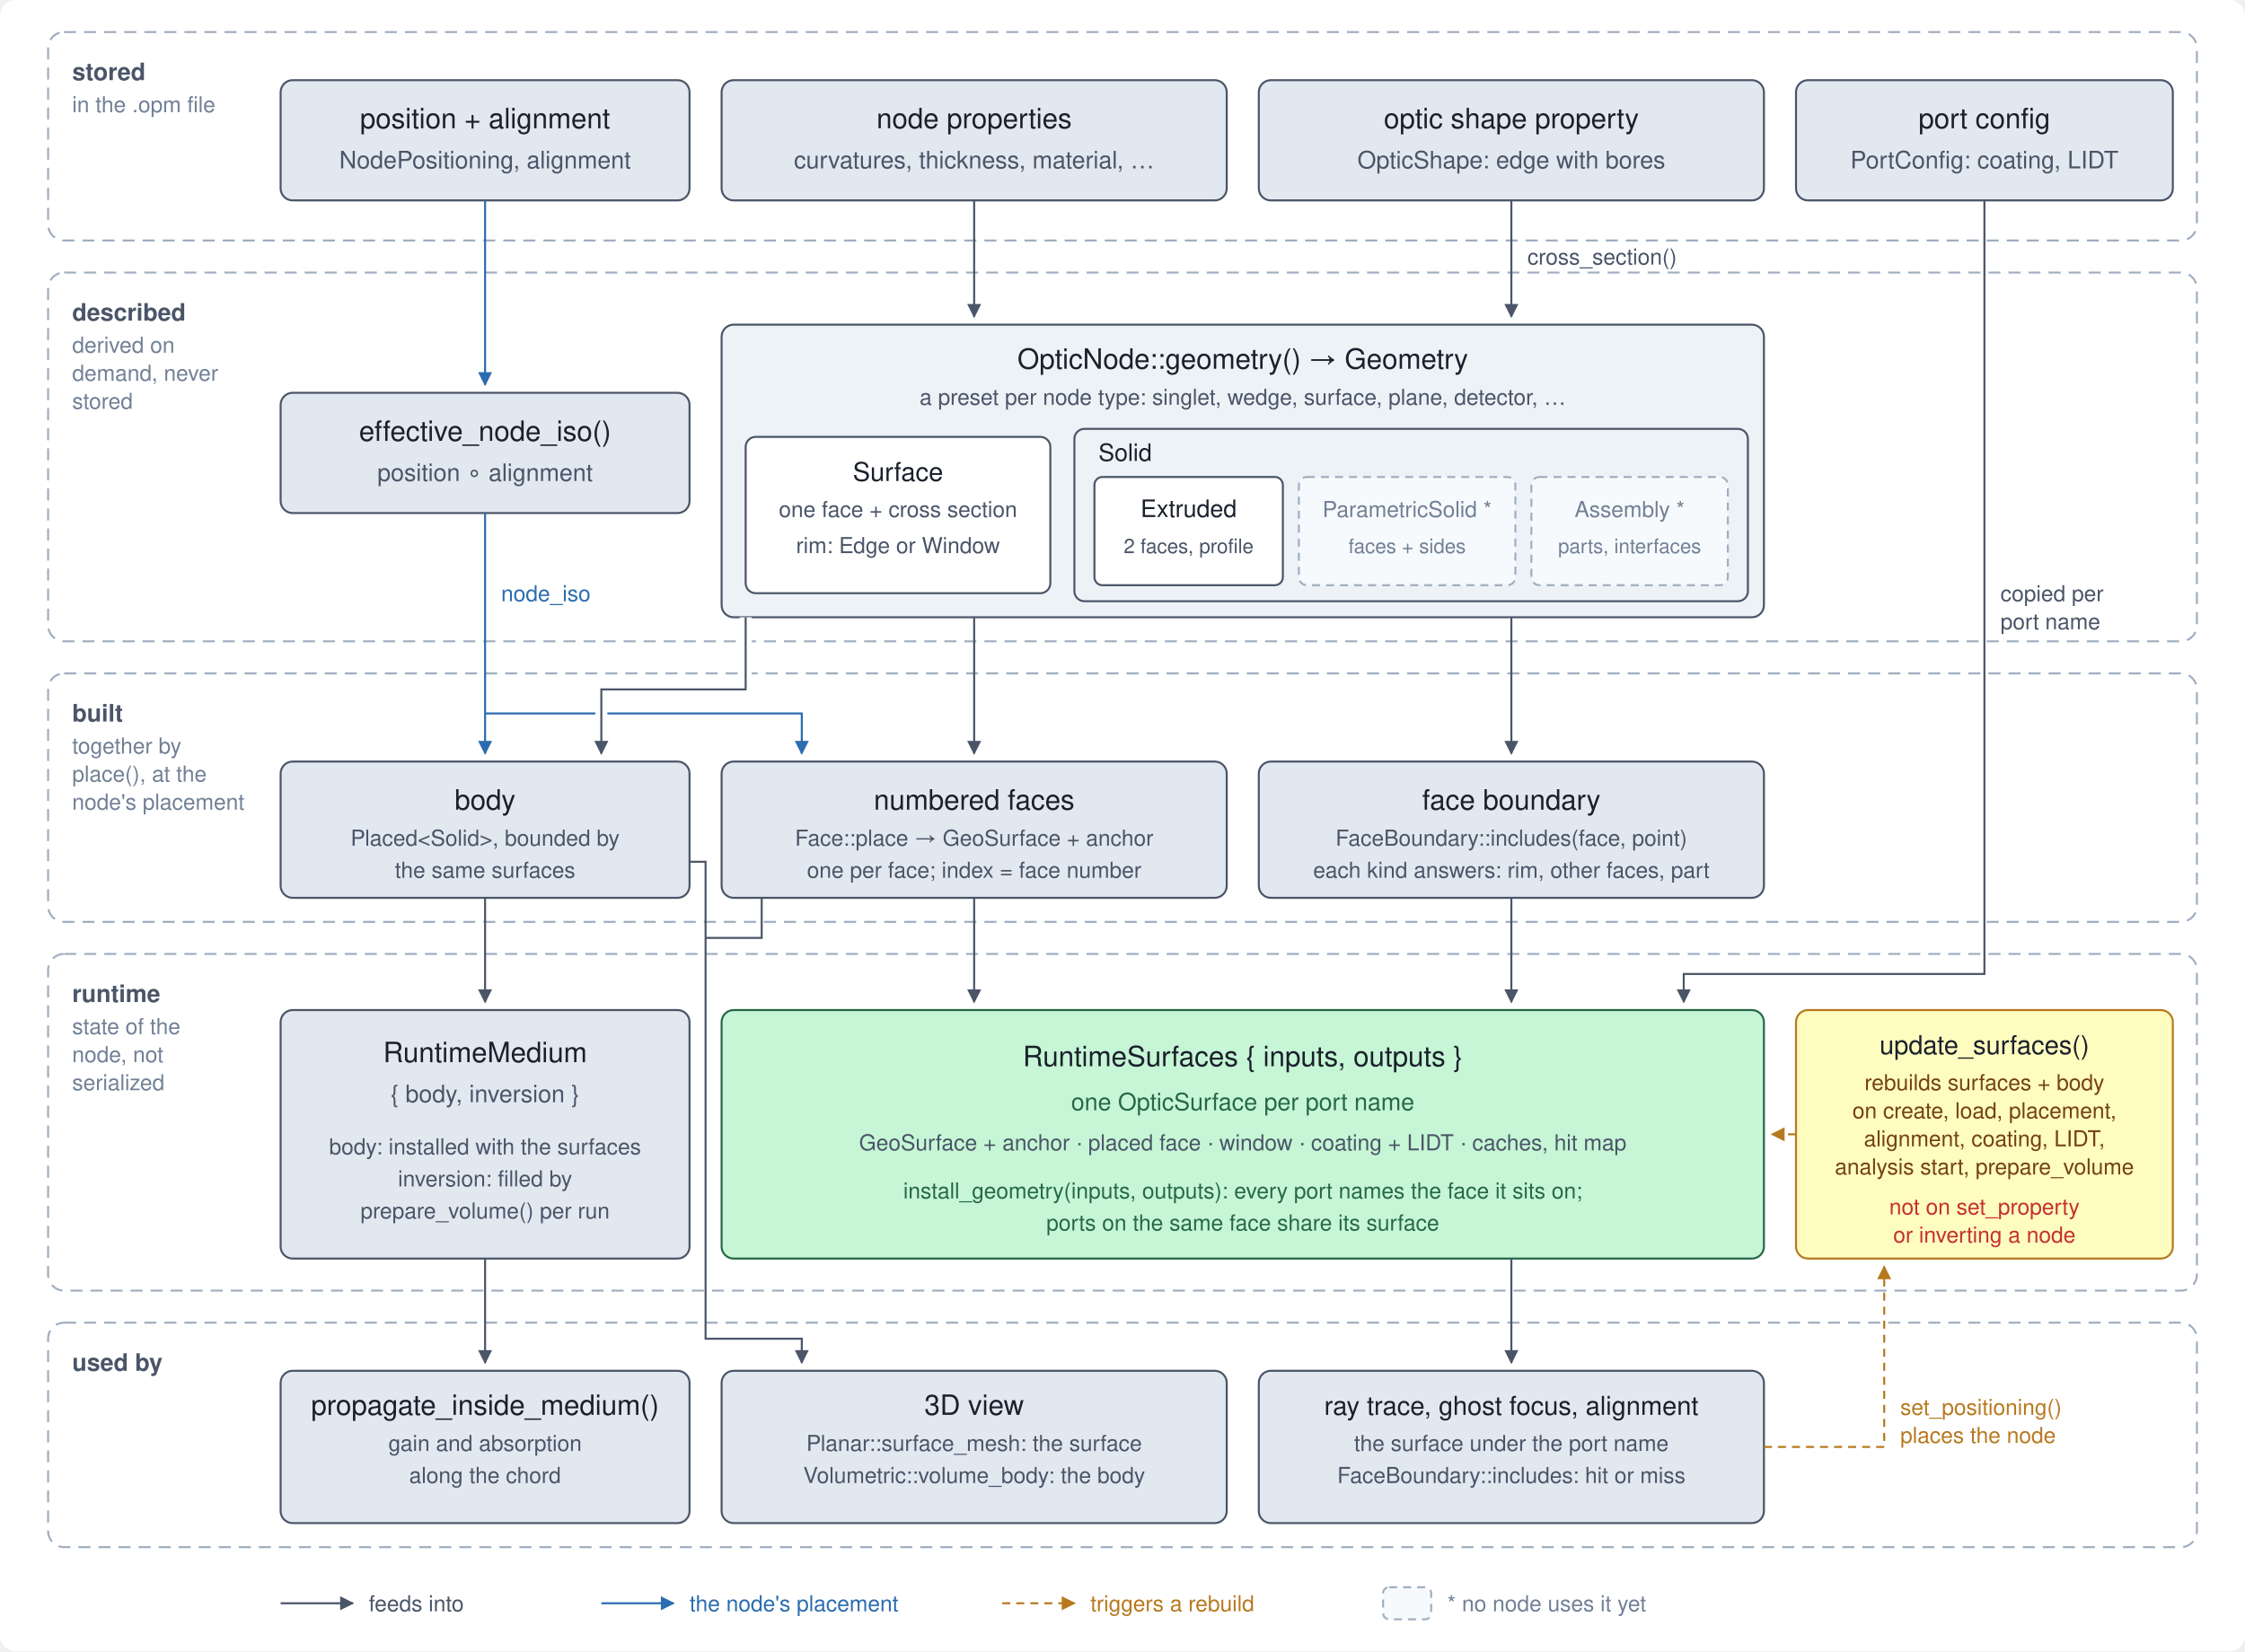
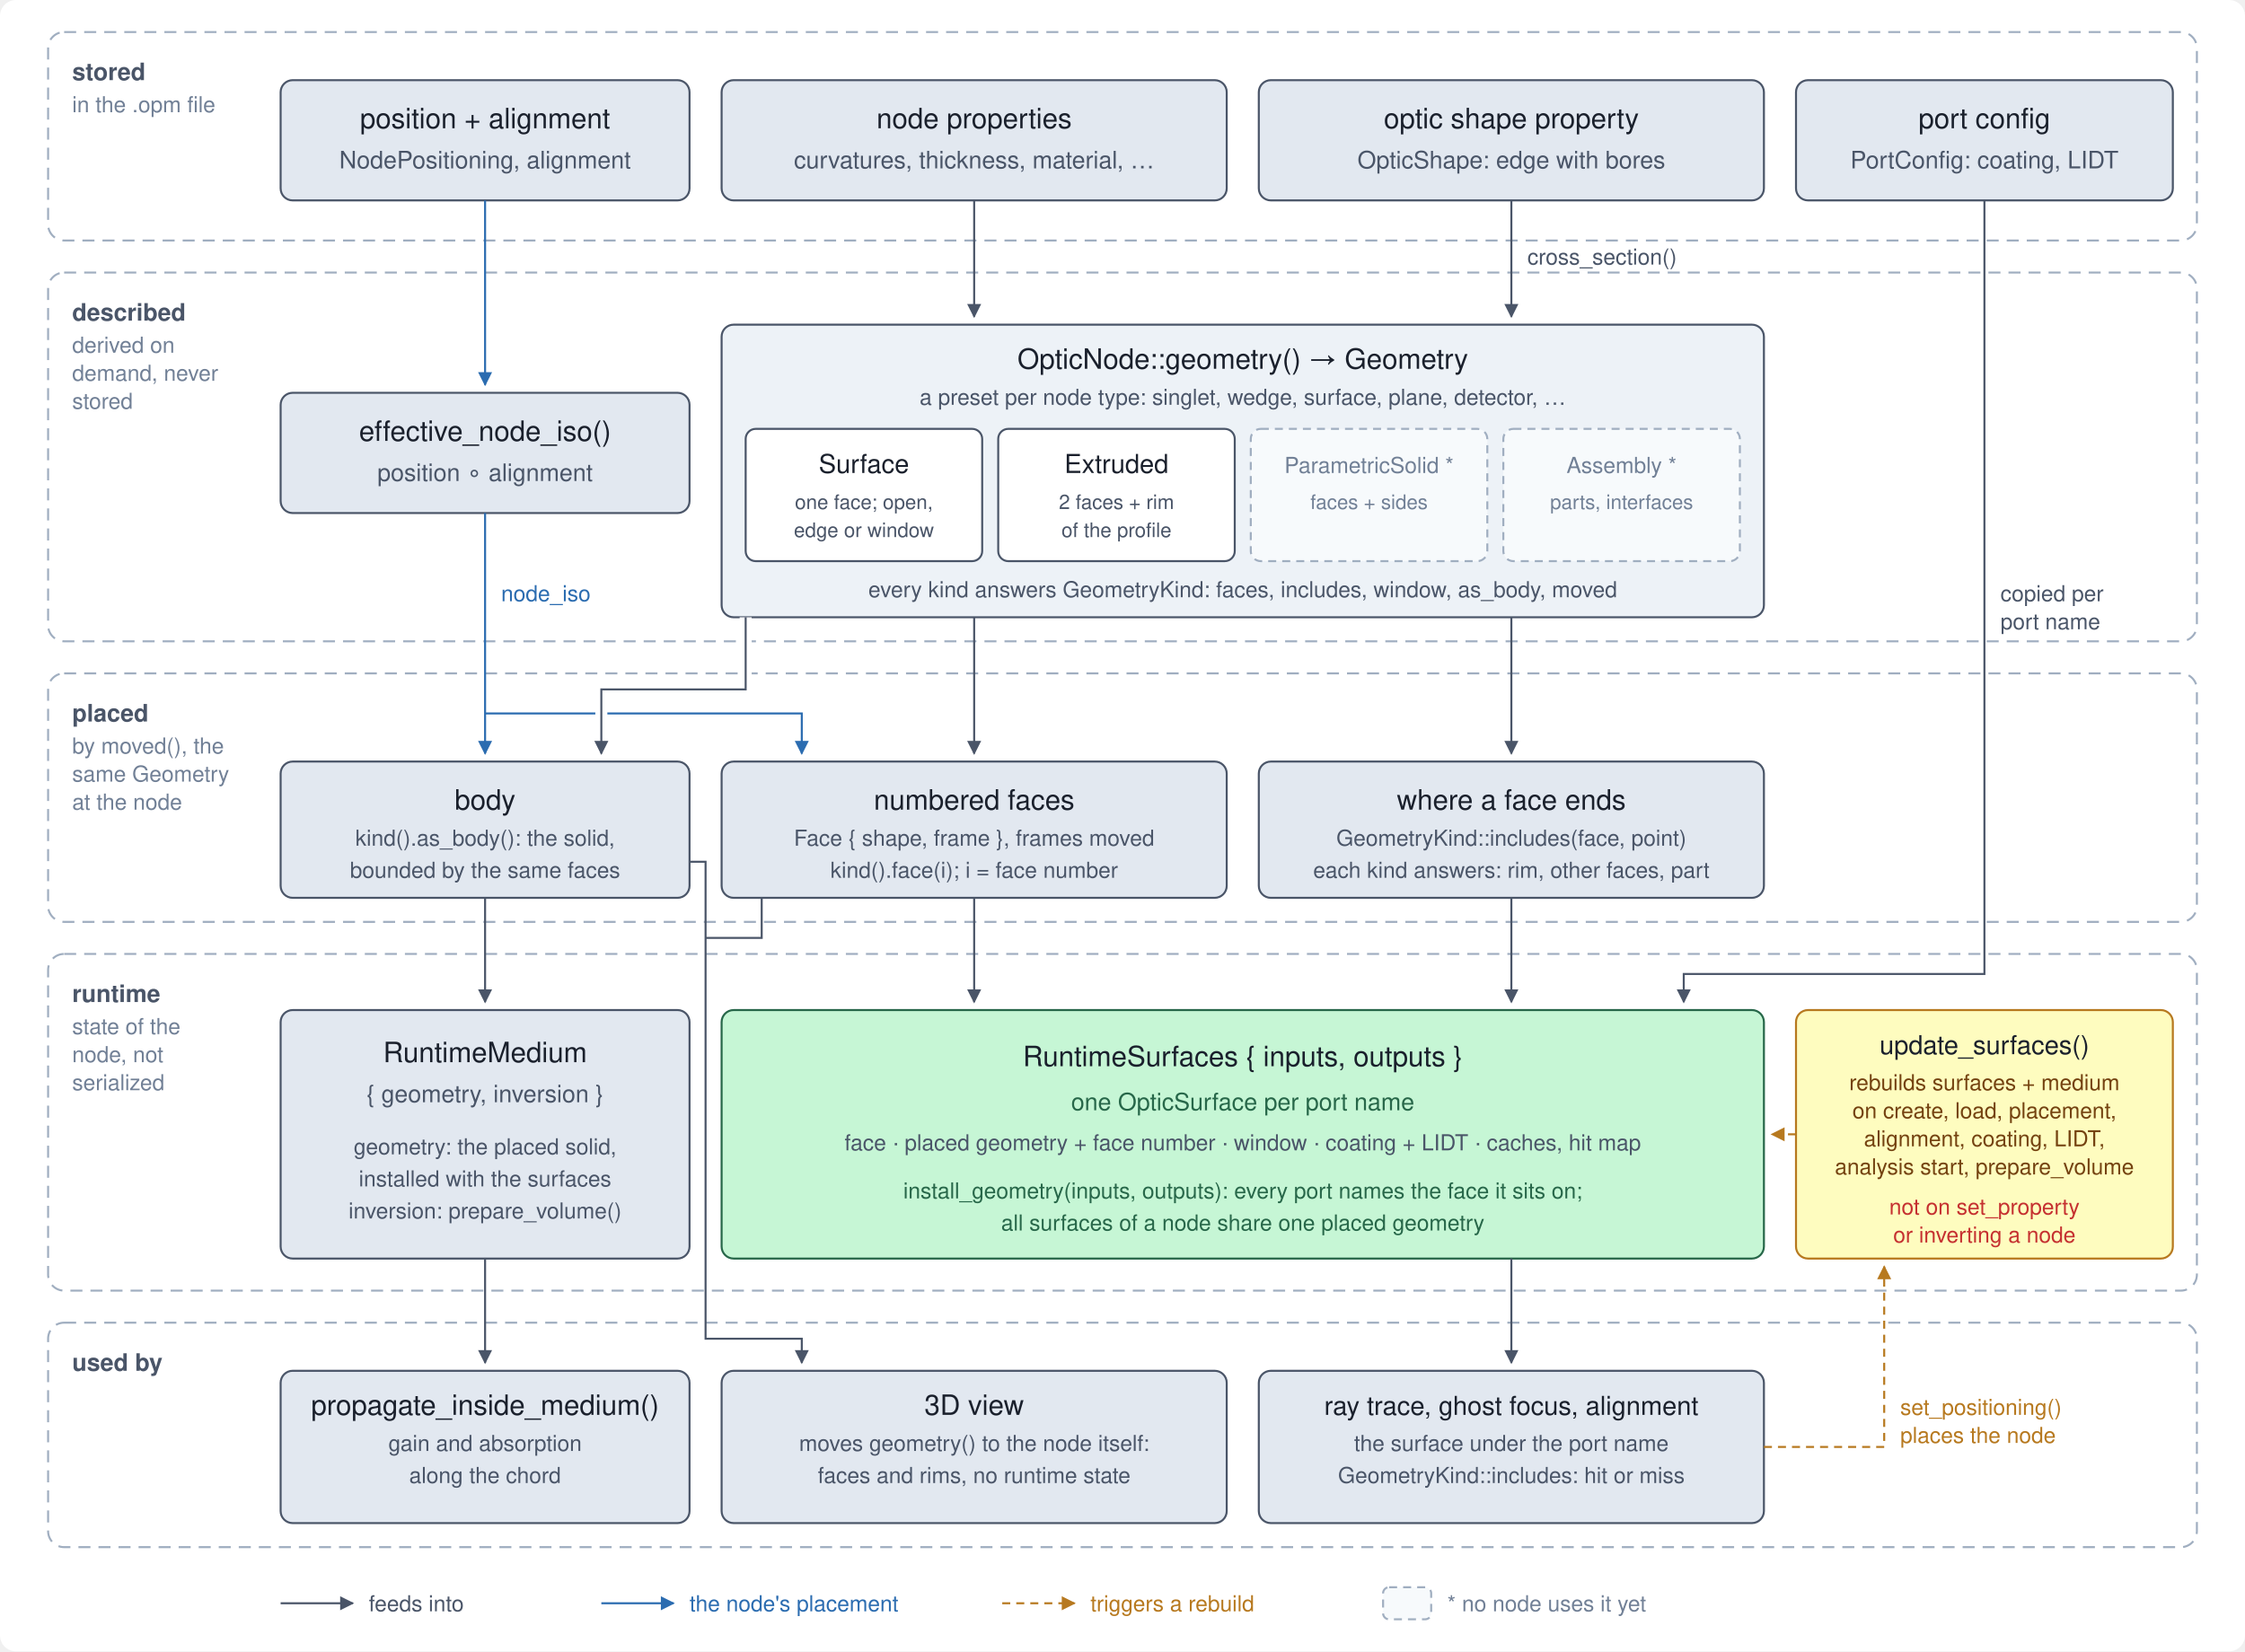
<svg xmlns="http://www.w3.org/2000/svg" width="1120" height="824" viewBox="0 0 1120 824" font-family="Helvetica, Arial, sans-serif">
  <defs>
    <marker id="arrow" viewBox="0 0 10 10" refX="9" refY="5" markerWidth="7" markerHeight="7" orient="auto">
      <path d="M 0 0 L 10 5 L 0 10 z" fill="#4a5568" />
    </marker>
    <marker id="arrow-placement" viewBox="0 0 10 10" refX="9" refY="5" markerWidth="7" markerHeight="7" orient="auto">
      <path d="M 0 0 L 10 5 L 0 10 z" fill="#2b6cb0" />
    </marker>
    <marker id="arrow-rebuild" viewBox="0 0 10 10" refX="9" refY="5" markerWidth="7" markerHeight="7" orient="auto">
      <path d="M 0 0 L 10 5 L 0 10 z" fill="#b7791f" />
    </marker>
  </defs>
  <rect x="0" y="0" width="1120" height="824" rx="8" fill="#ffffff" />
  <rect x="24" y="16" width="1072" height="104" rx="8" fill="none" stroke="#a0aec0" stroke-dasharray="6 4" />
  <text x="36" y="40" font-size="12" font-weight="bold" fill="#4a5568">stored</text>
  <text x="36" y="56" font-size="11" fill="#718096">in the .opm file</text>
  <rect x="140" y="40" width="204" height="60" rx="6" fill="#e2e8f0" stroke="#4a5568" />
  <text x="242" y="64" font-size="14" text-anchor="middle" fill="#1a202c">position + alignment</text>
  <text x="242" y="84" font-size="12" text-anchor="middle" fill="#4a5568">NodePositioning, alignment</text>
  <rect x="360" y="40" width="252" height="60" rx="6" fill="#e2e8f0" stroke="#4a5568" />
  <text x="486" y="64" font-size="14" text-anchor="middle" fill="#1a202c">node properties</text>
  <text x="486" y="84" font-size="12" text-anchor="middle" fill="#4a5568">curvatures, thickness, material, …</text>
  <rect x="628" y="40" width="252" height="60" rx="6" fill="#e2e8f0" stroke="#4a5568" />
  <text x="754" y="64" font-size="14" text-anchor="middle" fill="#1a202c">optic shape property</text>
  <text x="754" y="84" font-size="12" text-anchor="middle" fill="#4a5568">OpticShape: edge with bores</text>
  <rect x="896" y="40" width="188" height="60" rx="6" fill="#e2e8f0" stroke="#4a5568" />
  <text x="990" y="64" font-size="14" text-anchor="middle" fill="#1a202c">port config</text>
  <text x="990" y="84" font-size="12" text-anchor="middle" fill="#4a5568">PortConfig: coating, LIDT</text>
  <rect x="24" y="136" width="1072" height="184" rx="8" fill="none" stroke="#a0aec0" stroke-dasharray="6 4" />
  <text x="36" y="160" font-size="12" font-weight="bold" fill="#4a5568">described</text>
  <text x="36" y="176" font-size="11" fill="#718096">derived on</text>
  <text x="36" y="190" font-size="11" fill="#718096">demand, never</text>
  <text x="36" y="204" font-size="11" fill="#718096">stored</text>
  <rect x="140" y="196" width="204" height="60" rx="6" fill="#e2e8f0" stroke="#4a5568" />
  <text x="242" y="220" font-size="14" text-anchor="middle" fill="#1a202c">effective_node_iso()</text>
  <text x="242" y="240" font-size="12" text-anchor="middle" fill="#4a5568">position ∘ alignment</text>
  <rect x="360" y="162" width="520" height="146" rx="6" fill="#edf2f7" stroke="#4a5568" />
  <text x="620" y="184" font-size="14" text-anchor="middle" fill="#1a202c">OpticNode::geometry() → Geometry</text>
  <text x="620" y="202" font-size="11" text-anchor="middle" fill="#4a5568">a preset per node type: singlet, wedge, surface, plane, detector, …</text>
-   <rect x="372" y="218" width="152" height="78" rx="5" fill="#ffffff" stroke="#4a5568" />
-   <text x="448" y="240" font-size="13" text-anchor="middle" fill="#1a202c">Surface</text>
-   <text x="448" y="258" font-size="11" text-anchor="middle" fill="#4a5568">one face + cross section</text>
-   <text x="448" y="276" font-size="11" text-anchor="middle" fill="#4a5568">rim: Edge or Window</text>
-   <rect x="536" y="214" width="336" height="86" rx="5" fill="none" stroke="#4a5568" />
-   <text x="548" y="230" font-size="12" fill="#1a202c">Solid</text>
-   <rect x="546" y="238" width="94" height="54" rx="4" fill="#ffffff" stroke="#4a5568" />
-   <text x="593" y="258" font-size="12" text-anchor="middle" fill="#1a202c">Extruded</text>
-   <text x="593" y="276" font-size="10" text-anchor="middle" fill="#4a5568">2 faces, profile</text>
-   <rect x="648" y="238" width="108" height="54" rx="4" fill="#f7fafc" stroke="#a0aec0" stroke-dasharray="4 3" />
-   <text x="702" y="258" font-size="11" text-anchor="middle" fill="#718096">ParametricSolid *</text>
-   <text x="702" y="276" font-size="10" text-anchor="middle" fill="#718096">faces + sides</text>
-   <rect x="764" y="238" width="98" height="54" rx="4" fill="#f7fafc" stroke="#a0aec0" stroke-dasharray="4 3" />
-   <text x="813" y="258" font-size="11" text-anchor="middle" fill="#718096">Assembly *</text>
-   <text x="813" y="276" font-size="10" text-anchor="middle" fill="#718096">parts, interfaces</text>
+   <rect x="372" y="214" width="118" height="66" rx="5" fill="#ffffff" stroke="#4a5568" />
+   <text x="431" y="236" font-size="13" text-anchor="middle" fill="#1a202c">Surface</text>
+   <text x="431" y="254" font-size="10" text-anchor="middle" fill="#4a5568">one face; open,</text>
+   <text x="431" y="268" font-size="10" text-anchor="middle" fill="#4a5568">edge or window</text>
+   <rect x="498" y="214" width="118" height="66" rx="5" fill="#ffffff" stroke="#4a5568" />
+   <text x="557" y="236" font-size="13" text-anchor="middle" fill="#1a202c">Extruded</text>
+   <text x="557" y="254" font-size="10" text-anchor="middle" fill="#4a5568">2 faces + rim</text>
+   <text x="557" y="268" font-size="10" text-anchor="middle" fill="#4a5568">of the profile</text>
+   <rect x="624" y="214" width="118" height="66" rx="5" fill="#f7fafc" stroke="#a0aec0" stroke-dasharray="4 3" />
+   <text x="683" y="236" font-size="11" text-anchor="middle" fill="#718096">ParametricSolid *</text>
+   <text x="683" y="254" font-size="10" text-anchor="middle" fill="#718096">faces + sides</text>
+   <rect x="750" y="214" width="118" height="66" rx="5" fill="#f7fafc" stroke="#a0aec0" stroke-dasharray="4 3" />
+   <text x="809" y="236" font-size="11" text-anchor="middle" fill="#718096">Assembly *</text>
+   <text x="809" y="254" font-size="10" text-anchor="middle" fill="#718096">parts, interfaces</text>
+   <text x="620" y="298" font-size="11" text-anchor="middle" fill="#4a5568">every kind answers GeometryKind: faces, includes, window, as_body, moved</text>
  <line x1="242" y1="100" x2="242" y2="192" stroke="#2b6cb0" marker-end="url(#arrow-placement)" />
  <line x1="486" y1="100" x2="486" y2="158" stroke="#4a5568" marker-end="url(#arrow)" />
  <line x1="754" y1="100" x2="754" y2="158" stroke="#4a5568" marker-end="url(#arrow)" />
  <text x="762" y="132" font-size="11" fill="#4a5568">cross_section()</text>
  <rect x="24" y="336" width="1072" height="124" rx="8" fill="none" stroke="#a0aec0" stroke-dasharray="6 4" />
-   <text x="36" y="360" font-size="12" font-weight="bold" fill="#4a5568">built</text>
-   <text x="36" y="376" font-size="11" fill="#718096">together by</text>
-   <text x="36" y="390" font-size="11" fill="#718096">place(), at the</text>
-   <text x="36" y="404" font-size="11" fill="#718096">node's placement</text>
+   <text x="36" y="360" font-size="12" font-weight="bold" fill="#4a5568">placed</text>
+   <text x="36" y="376" font-size="11" fill="#718096">by moved(), the</text>
+   <text x="36" y="390" font-size="11" fill="#718096">same Geometry</text>
+   <text x="36" y="404" font-size="11" fill="#718096">at the node</text>
  <rect x="140" y="380" width="204" height="68" rx="6" fill="#e2e8f0" stroke="#4a5568" />
  <text x="242" y="404" font-size="14" text-anchor="middle" fill="#1a202c">body</text>
-   <text x="242" y="422" font-size="11" text-anchor="middle" fill="#4a5568">Placed&lt;Solid&gt;, bounded by</text>
-   <text x="242" y="438" font-size="11" text-anchor="middle" fill="#4a5568">the same surfaces</text>
+   <text x="242" y="422" font-size="11" text-anchor="middle" fill="#4a5568">kind().as_body(): the solid,</text>
+   <text x="242" y="438" font-size="11" text-anchor="middle" fill="#4a5568">bounded by the same faces</text>
  <rect x="360" y="380" width="252" height="68" rx="6" fill="#e2e8f0" stroke="#4a5568" />
  <text x="486" y="404" font-size="14" text-anchor="middle" fill="#1a202c">numbered faces</text>
-   <text x="486" y="422" font-size="11" text-anchor="middle" fill="#4a5568">Face::place → GeoSurface + anchor</text>
-   <text x="486" y="438" font-size="11" text-anchor="middle" fill="#4a5568">one per face; index = face number</text>
+   <text x="486" y="422" font-size="11" text-anchor="middle" fill="#4a5568">Face { shape, frame }, frames moved</text>
+   <text x="486" y="438" font-size="11" text-anchor="middle" fill="#4a5568">kind().face(i); i = face number</text>
  <rect x="628" y="380" width="252" height="68" rx="6" fill="#e2e8f0" stroke="#4a5568" />
-   <text x="754" y="404" font-size="14" text-anchor="middle" fill="#1a202c">face boundary</text>
-   <text x="754" y="422" font-size="11" text-anchor="middle" fill="#4a5568">FaceBoundary::includes(face, point)</text>
+   <text x="754" y="404" font-size="14" text-anchor="middle" fill="#1a202c">where a face ends</text>
+   <text x="754" y="422" font-size="11" text-anchor="middle" fill="#4a5568">GeometryKind::includes(face, point)</text>
  <text x="754" y="438" font-size="11" text-anchor="middle" fill="#4a5568">each kind answers: rim, other faces, part</text>
  <line x1="242" y1="256" x2="242" y2="376" stroke="#2b6cb0" marker-end="url(#arrow-placement)" />
  <path d="M 242 356 L 400 356 L 400 376" fill="none" stroke="#2b6cb0" marker-end="url(#arrow-placement)" />
  <text x="250" y="300" font-size="11" fill="#2b6cb0">node_iso</text>
  <line x1="486" y1="308" x2="486" y2="376" stroke="#4a5568" marker-end="url(#arrow)" />
  <line x1="754" y1="308" x2="754" y2="376" stroke="#4a5568" marker-end="url(#arrow)" />
  <path d="M 372 308 L 372 344 L 300 344 L 300 376" fill="none" stroke="#ffffff" stroke-width="6" />
  <path d="M 372 308 L 372 344 L 300 344 L 300 376" fill="none" stroke="#4a5568" marker-end="url(#arrow)" />
  <rect x="24" y="476" width="1072" height="168" rx="8" fill="none" stroke="#a0aec0" stroke-dasharray="6 4" />
  <text x="36" y="500" font-size="12" font-weight="bold" fill="#4a5568">runtime</text>
  <text x="36" y="516" font-size="11" fill="#718096">state of the</text>
  <text x="36" y="530" font-size="11" fill="#718096">node, not</text>
  <text x="36" y="544" font-size="11" fill="#718096">serialized</text>
  <rect x="140" y="504" width="204" height="124" rx="6" fill="#e2e8f0" stroke="#4a5568" />
  <text x="242" y="530" font-size="14" text-anchor="middle" fill="#1a202c">RuntimeMedium</text>
-   <text x="242" y="550" font-size="12" text-anchor="middle" fill="#4a5568">{ body, inversion }</text>
-   <text x="242" y="576" font-size="11" text-anchor="middle" fill="#4a5568">body: installed with the surfaces</text>
-   <text x="242" y="592" font-size="11" text-anchor="middle" fill="#4a5568">inversion: filled by</text>
-   <text x="242" y="608" font-size="11" text-anchor="middle" fill="#4a5568">prepare_volume() per run</text>
+   <text x="242" y="550" font-size="12" text-anchor="middle" fill="#4a5568">{ geometry, inversion }</text>
+   <text x="242" y="576" font-size="11" text-anchor="middle" fill="#4a5568">geometry: the placed solid,</text>
+   <text x="242" y="592" font-size="11" text-anchor="middle" fill="#4a5568">installed with the surfaces</text>
+   <text x="242" y="608" font-size="11" text-anchor="middle" fill="#4a5568">inversion: prepare_volume()</text>
  <rect x="360" y="504" width="520" height="124" rx="6" fill="#c6f6d5" stroke="#276749" />
  <text x="620" y="532" font-size="14" text-anchor="middle" fill="#1a202c">RuntimeSurfaces { inputs, outputs }</text>
  <text x="620" y="554" font-size="12" text-anchor="middle" fill="#276749">one OpticSurface per port name</text>
-   <text x="620" y="574" font-size="11" text-anchor="middle" fill="#4a5568">GeoSurface + anchor · placed face · window · coating + LIDT · caches, hit map</text>
+   <text x="620" y="574" font-size="11" text-anchor="middle" fill="#4a5568">face · placed geometry + face number · window · coating + LIDT · caches, hit map</text>
  <text x="620" y="598" font-size="11" text-anchor="middle" fill="#276749">install_geometry(inputs, outputs): every port names the face it sits on;</text>
-   <text x="620" y="614" font-size="11" text-anchor="middle" fill="#276749">ports on the same face share its surface</text>
+   <text x="620" y="614" font-size="11" text-anchor="middle" fill="#276749">all surfaces of a node share one placed geometry</text>
  <rect x="896" y="504" width="188" height="124" rx="6" fill="#fefcbf" stroke="#b7791f" />
  <text x="990" y="526" font-size="13" text-anchor="middle" fill="#1a202c">update_surfaces()</text>
-   <text x="990" y="544" font-size="11" text-anchor="middle" fill="#744210">rebuilds surfaces + body</text>
+   <text x="990" y="544" font-size="11" text-anchor="middle" fill="#744210">rebuilds surfaces + medium</text>
  <text x="990" y="558" font-size="11" text-anchor="middle" fill="#744210">on create, load, placement,</text>
  <text x="990" y="572" font-size="11" text-anchor="middle" fill="#744210">alignment, coating, LIDT,</text>
  <text x="990" y="586" font-size="11" text-anchor="middle" fill="#744210">analysis start, prepare_volume</text>
  <text x="990" y="606" font-size="11" text-anchor="middle" fill="#c53030">not on set_property</text>
  <text x="990" y="620" font-size="11" text-anchor="middle" fill="#c53030">or inverting a node</text>
  <line x1="896" y1="566" x2="884" y2="566" stroke="#b7791f" stroke-dasharray="4 3" marker-end="url(#arrow-rebuild)" />
  <line x1="242" y1="448" x2="242" y2="500" stroke="#4a5568" marker-end="url(#arrow)" />
  <line x1="486" y1="448" x2="486" y2="500" stroke="#4a5568" marker-end="url(#arrow)" />
  <line x1="754" y1="448" x2="754" y2="500" stroke="#4a5568" marker-end="url(#arrow)" />
  <path d="M 990 100 L 990 486 L 840 486 L 840 500" fill="none" stroke="#4a5568" marker-end="url(#arrow)" />
  <text x="998" y="300" font-size="11" fill="#4a5568">copied per</text>
  <text x="998" y="314" font-size="11" fill="#4a5568">port name</text>
  <rect x="24" y="660" width="1072" height="112" rx="8" fill="none" stroke="#a0aec0" stroke-dasharray="6 4" />
  <text x="36" y="684" font-size="12" font-weight="bold" fill="#4a5568">used by</text>
  <rect x="140" y="684" width="204" height="76" rx="6" fill="#e2e8f0" stroke="#4a5568" />
  <text x="242" y="706" font-size="14" text-anchor="middle" fill="#1a202c">propagate_inside_medium()</text>
  <text x="242" y="724" font-size="11" text-anchor="middle" fill="#4a5568">gain and absorption</text>
  <text x="242" y="740" font-size="11" text-anchor="middle" fill="#4a5568">along the chord</text>
  <rect x="360" y="684" width="252" height="76" rx="6" fill="#e2e8f0" stroke="#4a5568" />
  <text x="486" y="706" font-size="14" text-anchor="middle" fill="#1a202c">3D view</text>
-   <text x="486" y="724" font-size="11" text-anchor="middle" fill="#4a5568">Planar::surface_mesh: the surface</text>
-   <text x="486" y="740" font-size="11" text-anchor="middle" fill="#4a5568">Volumetric::volume_body: the body</text>
+   <text x="486" y="724" font-size="11" text-anchor="middle" fill="#4a5568">moves geometry() to the node itself:</text>
+   <text x="486" y="740" font-size="11" text-anchor="middle" fill="#4a5568">faces and rims, no runtime state</text>
  <rect x="628" y="684" width="252" height="76" rx="6" fill="#e2e8f0" stroke="#4a5568" />
  <text x="754" y="706" font-size="13" text-anchor="middle" fill="#1a202c">ray trace, ghost focus, alignment</text>
  <text x="754" y="724" font-size="11" text-anchor="middle" fill="#4a5568">the surface under the port name</text>
-   <text x="754" y="740" font-size="11" text-anchor="middle" fill="#4a5568">FaceBoundary::includes: hit or miss</text>
+   <text x="754" y="740" font-size="11" text-anchor="middle" fill="#4a5568">GeometryKind::includes: hit or miss</text>
  <line x1="242" y1="628" x2="242" y2="680" stroke="#4a5568" marker-end="url(#arrow)" />
  <line x1="754" y1="628" x2="754" y2="680" stroke="#4a5568" marker-end="url(#arrow)" />
  <path d="M 380 448 L 380 468 L 352 468" fill="none" stroke="#4a5568" />
  <path d="M 344 430 L 352 430 L 352 668 L 400 668 L 400 680" fill="none" stroke="#4a5568" marker-end="url(#arrow)" />
  <path d="M 880 722 L 940 722 L 940 632" fill="none" stroke="#b7791f" stroke-dasharray="4 3" marker-end="url(#arrow-rebuild)" />
  <text x="948" y="706" font-size="11" fill="#b7791f">set_positioning()</text>
  <text x="948" y="720" font-size="11" fill="#b7791f">places the node</text>
  <line x1="140" y1="800" x2="176" y2="800" stroke="#4a5568" marker-end="url(#arrow)" />
  <text x="184" y="804" font-size="11" fill="#4a5568">feeds into</text>
  <line x1="300" y1="800" x2="336" y2="800" stroke="#2b6cb0" marker-end="url(#arrow-placement)" />
  <text x="344" y="804" font-size="11" fill="#2b6cb0">the node's placement</text>
  <line x1="500" y1="800" x2="536" y2="800" stroke="#b7791f" stroke-dasharray="4 3" marker-end="url(#arrow-rebuild)" />
  <text x="544" y="804" font-size="11" fill="#b7791f">triggers a rebuild</text>
  <rect x="690" y="792" width="24" height="16" rx="3" fill="#f7fafc" stroke="#a0aec0" stroke-dasharray="4 3" />
  <text x="722" y="804" font-size="11" fill="#718096">* no node uses it yet</text>
</svg>
